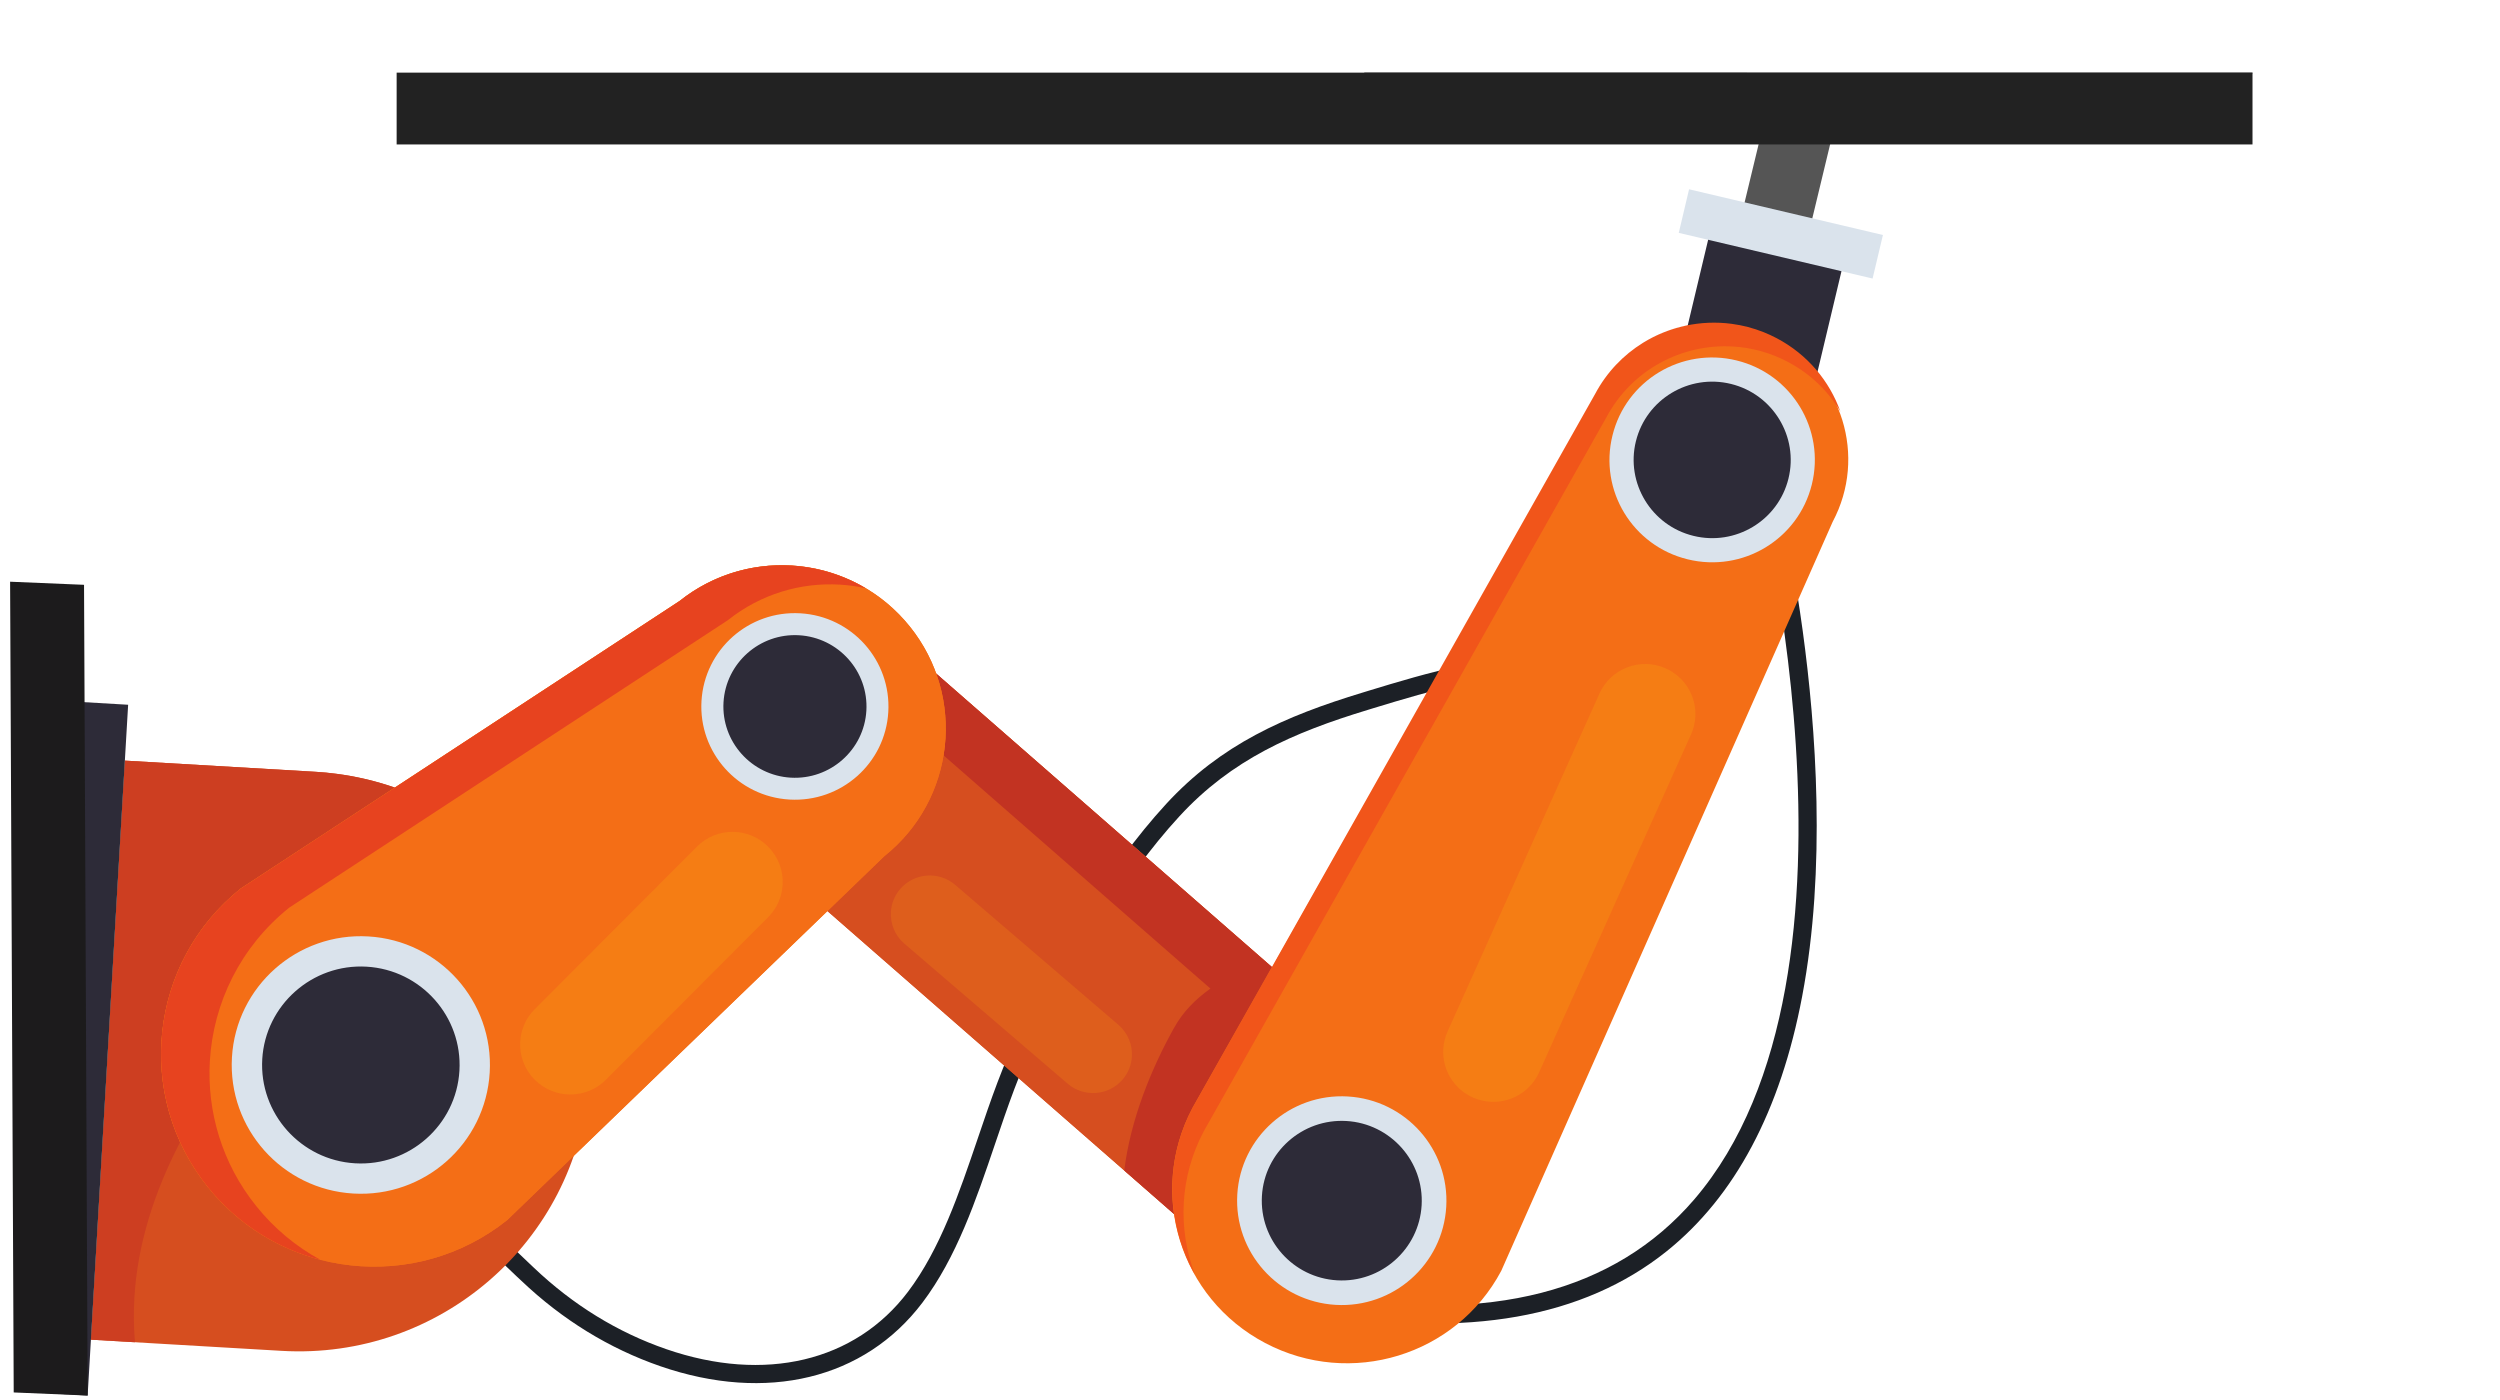
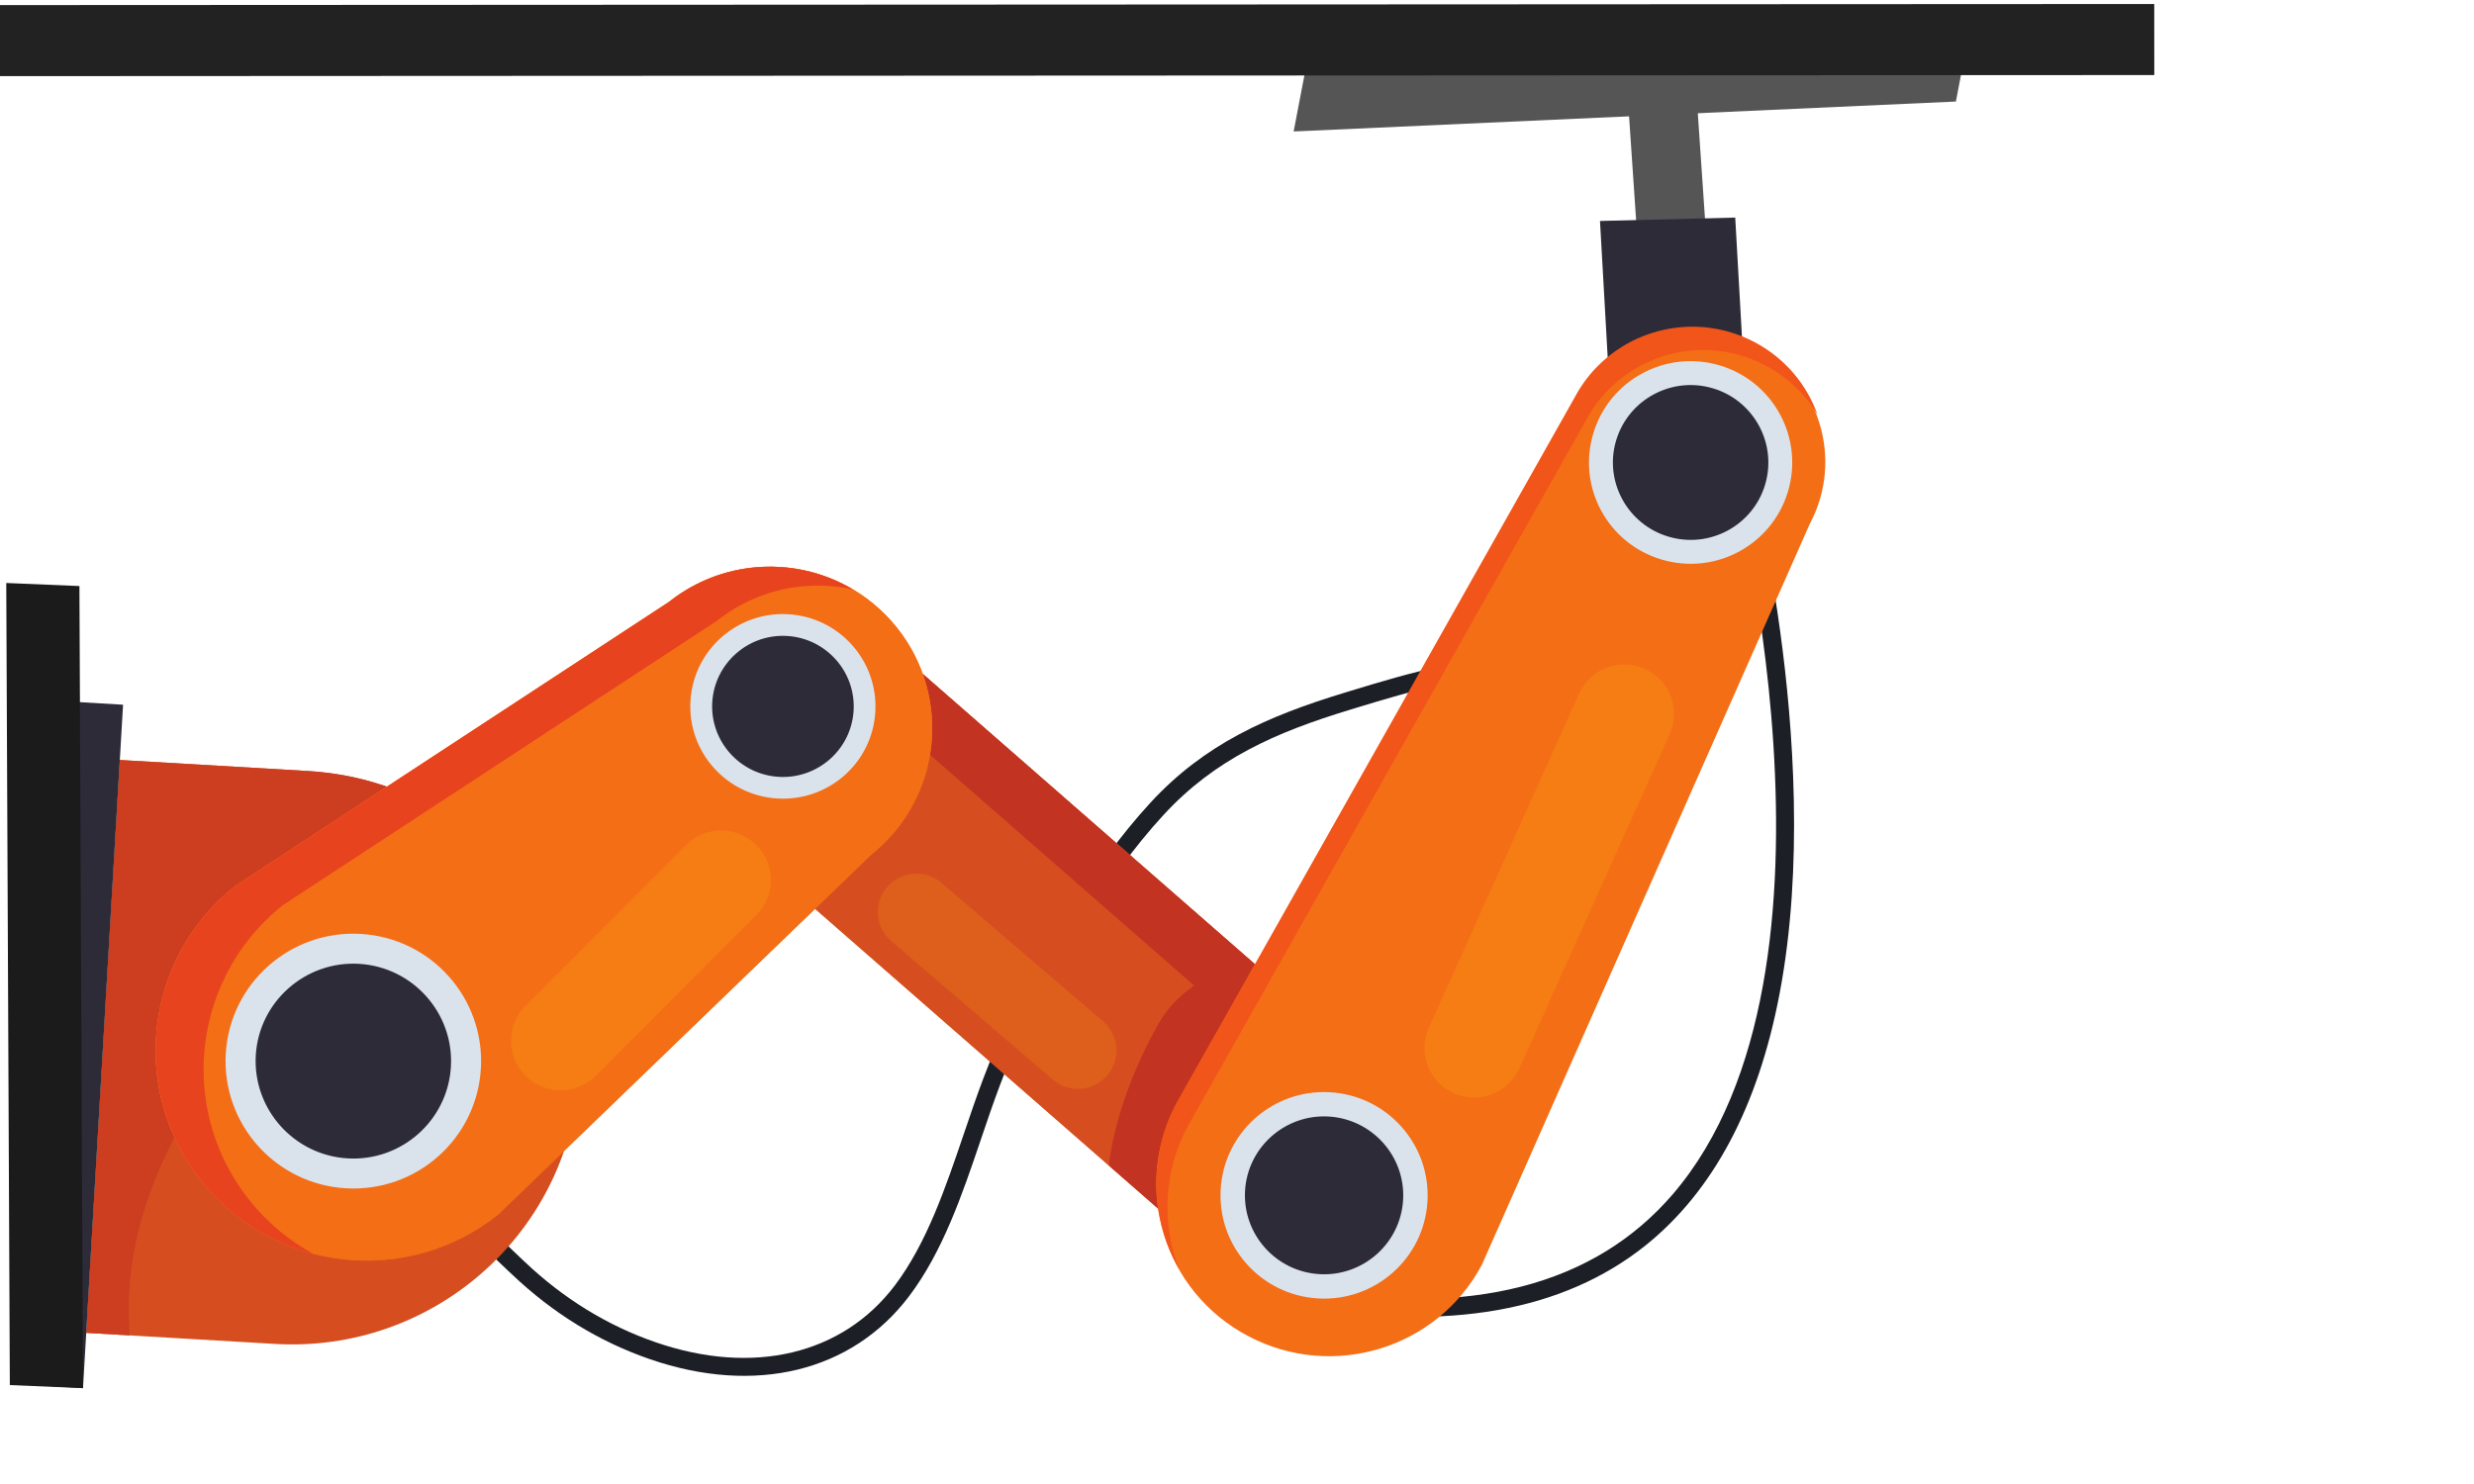
- <svg xmlns="http://www.w3.org/2000/svg" id="svg3994" version="1.1" viewBox="0 0 250 140" height="140mm" width="250mm">
+ <svg xmlns="http://www.w3.org/2000/svg" width="250mm" height="150mm" viewBox="0 0 250 150" version="1.1" id="svg3994">
  <defs id="defs3988" />
  <g id="layer1">
-     <path d="m 225.251,7.263 -88.815,-0.011 -1.884,6.174 88.815,0.011 1.884,-6.174" style="fill:#555555;fill-opacity:1;fill-rule:nonzero;stroke:none;stroke-width:0.132" id="path416" />
-     <path d="m 43.419,117.842 c 1.402,3.3 5.527,7.212 8.258,9.807 l 0.46,0.428 c 4.106,3.905 8.786,6.779 13.901,8.546 10.625,3.666 20.419,1.287 26.204,-6.359 3.409,-4.506 5.368,-10.275 7.257,-15.851 1.246,-3.68 2.535,-7.485 4.206,-10.746 3.745,-7.315 8.365,-15.66 14.244,-22.045 5.212,-5.663 11.312,-8.349 18.87,-10.645 l 0.554,-0.17 c 5.462,-1.662 12.945,-3.937 18.496,-3.156 l 0.253,-1.793 c -5.948,-0.834 -13.651,1.508 -19.276,3.22 l -0.554,0.17 c -7.841,2.381 -14.194,5.19 -19.678,11.15 -6.023,6.547 -10.726,15.025 -14.522,22.447 -1.731,3.378 -3.043,7.246 -4.31,10.984 -1.85,5.444 -3.75,11.07 -6.984,15.35 -5.288,6.987 -14.319,9.134 -24.168,5.737 -4.87,-1.68 -9.328,-4.421 -13.243,-8.144 l -0.459,-0.434 c -2.62,-2.49 -6.587,-6.247 -7.84,-9.203 l -1.669,0.706" style="fill:#1c2026;fill-opacity:1;fill-rule:nonzero;stroke:none;stroke-width:0.196" id="path448" />
-     <path d="m 131.937,131.29 c 14.721,2.556 26.402,0.488 34.707,-6.147 6.845,-5.479 11.41,-14.061 13.573,-25.515 2.425,-12.796 1.369,-26.916 0.058,-36.514 -0.748,-5.488 -1.652,-10.06 -2.274,-12.928 -1.22,-5.571 -1.3,-5.583 -1.937,-5.715 l -1.063,0.692 1.77,0.389 -0.885,-0.193 0.05,0.901 c -0.449,0.027 -0.794,-0.274 -0.9,-0.579 0.167,0.479 13.823,51.603 -5.612,74.263 -7.95,9.25 -20.453,12.472 -37.173,9.565 l -0.313,1.781" style="fill:#1c2026;fill-opacity:1;fill-rule:nonzero;stroke:none;stroke-width:0.196" id="path450" />
-     <path d="m 184.244,9.315 -6.758,-1.627 -6.287,26.081 6.769,1.621 6.276,-26.075" style="fill:#555555;fill-opacity:1;fill-rule:nonzero;stroke:none;stroke-width:0.196" id="path462" />
-     <path d="m 184.574,25.332 -13.328,-3.163 -4.022,16.863 13.331,3.166 4.019,-16.866" style="fill:#2d2b38;fill-opacity:1;fill-rule:nonzero;stroke:none;stroke-width:0.196" id="path464" />
-     <path d="m 188.292,23.499 -19.385,-4.571 -1.031,4.359 19.383,4.568 1.034,-4.356" style="fill:#dae3ec;fill-opacity:1;fill-rule:nonzero;stroke:none;stroke-width:0.196" id="path466" />
-     <path d="m 68.026,61.386 c -2.127,2.347 -3.188,5.283 -3.222,8.218 -0.04,3.473 1.357,6.94 4.144,9.442 l 48.253,42.177 10.008,8.75 c 5.147,4.62 13.075,4.201 17.709,-0.923 2.121,-2.345 3.184,-5.279 3.216,-8.221 0.041,-3.463 -1.359,-6.939 -4.149,-9.446 L 123.084,93.116 85.728,60.463 c -5.145,-4.626 -13.08,-4.203 -17.701,0.923" style="fill:#d64e1f;fill-opacity:1;fill-rule:nonzero;stroke:none;stroke-width:0.196" id="path470" />
-     <path d="m 68.026,61.386 c -2.127,2.347 -3.188,5.283 -3.222,8.218 -0.04,3.473 1.357,6.94 4.144,9.442 l 48.253,42.177 10.008,8.75 c 5.147,4.62 13.075,4.201 17.709,-0.923 2.121,-2.345 3.184,-5.279 3.216,-8.221 0.041,-3.463 -1.359,-6.939 -4.149,-9.446 L 123.084,93.116 85.728,60.463 c -5.145,-4.626 -13.08,-4.203 -17.701,0.923" style="fill:#d64e1f;fill-opacity:1;fill-rule:nonzero;stroke:none;stroke-width:0.196" id="path472" />
-     <path d="m 89.092,91.193 c -0.069,1.169 0.39,2.355 1.349,3.174 l 16.326,14.003 c 1.632,1.396 4.088,1.21 5.49,-0.413 0.577,-0.668 0.883,-1.479 0.931,-2.297 0.069,-1.169 -0.39,-2.355 -1.347,-3.179 L 95.514,88.484 c -1.63,-1.396 -4.088,-1.21 -5.492,0.415 -0.577,0.668 -0.882,1.475 -0.93,2.293" style="fill:#de5e1c;fill-opacity:1;fill-rule:nonzero;stroke:none;stroke-width:0.196" id="path474" />
-     <path d="m 112.425,117.049 v 0 l 4.775,4.18 0.204,0.179 c 1.1e-4,-0.002 2.3e-4,-0.004 -0.002,-0.006 l -0.202,-0.179 -4.776,-4.174 m 10.659,-23.933 4.101,3.584 v 0 l -4.101,-3.584" style="fill:#966578;fill-opacity:1;fill-rule:nonzero;stroke:none;stroke-width:0.196" id="path476" />
-     <path d="m 93.627,67.369 c 0.747,2.085 1.048,4.28 0.921,6.445 -0.034,0.576 -0.097,1.152 -0.192,1.722 l 24.331,21.268 2.356,2.054 c -1.472,1.045 -2.742,2.303 -3.656,3.961 -2.287,4.1 -4.354,9.215 -4.961,14.227 l -2.4e-4,0.004 4.775,4.174 0.202,0.179 c -0.168,-1.161 -0.221,-2.341 -0.152,-3.524 0.142,-2.416 0.794,-4.842 2.001,-7.121 v 0 l 7.932,-14.057 -4.101,-3.584 -29.457,-25.748" style="fill:#c23322;fill-opacity:1;fill-rule:nonzero;stroke:none;stroke-width:0.196" id="path478" />
-     <path d="m 31.562,77.18 -19.075,-1.118 -3.394,57.905 19.075,1.118 c 15.814,0.927 29.411,-10.919 30.687,-26.577 0.019,-0.223 0.04,-0.448 0.053,-0.667 0.897,-15.302 -10.277,-28.532 -25.287,-30.464 -0.68,-0.091 -1.366,-0.157 -2.059,-0.197" style="fill:#d64e1f;fill-opacity:1;fill-rule:nonzero;stroke:none;stroke-width:0.196" id="path480" />
-     <path d="m 12.486,76.062 -3.394,57.905 4.406,0.258 c -0.129,-1.501 -0.144,-2.985 -0.058,-4.456 0.318,-5.42 2.022,-10.631 4.572,-15.556 -1.458,-3.19 -2.07,-6.635 -1.871,-10.026 0.308,-5.251 2.56,-10.371 6.627,-14.198 0.004,-0.001 0.006,-0.006 0.012,-0.009 0.023,-0.02 0.042,-0.041 0.067,-0.061 0.311,-0.29 0.63,-0.572 0.964,-0.845 0.073,-0.062 0.147,-0.123 0.221,-0.184 0.023,-0.014 0.041,-0.029 0.059,-0.046 l 15.391,-10.085 c -1.869,-0.652 -3.829,-1.12 -5.859,-1.383 -0.68,-0.091 -1.366,-0.157 -2.059,-0.197 l -19.075,-1.118" style="fill:#cd3e21;fill-opacity:1;fill-rule:nonzero;stroke:none;stroke-width:0.196" id="path482" />
-     <path d="m 88.434,85.614 c 7.062,-5.632 8.201,-15.921 2.55,-22.96 -5.659,-7.049 -15.966,-8.182 -23.036,-2.547 l -43.859,28.738 c -9.18,7.333 -10.662,20.693 -3.306,29.855 7.354,9.157 20.761,10.636 29.941,3.305 L 88.434,85.614" style="fill:#f46e16;fill-opacity:1;fill-rule:nonzero;stroke:none;stroke-width:0.196" id="path484" />
-     <path d="m 88.434,85.614 c 7.062,-5.632 8.201,-15.921 2.55,-22.96 -5.659,-7.049 -15.966,-8.182 -23.036,-2.547 l -43.859,28.738 c -9.18,7.333 -10.662,20.693 -3.306,29.855 7.354,9.157 20.761,10.636 29.941,3.305 L 88.434,85.614" style="fill:#f46e16;fill-opacity:1;fill-rule:nonzero;stroke:none;stroke-width:0.196" id="path486" />
-     <path d="m 20.782,118.7 v 0 c 2.986,3.717 6.964,6.167 11.249,7.277 0,0 0,0 -7.5e-4,-5e-5 -4.287,-1.114 -8.265,-3.563 -11.247,-7.277 v 0" style="fill:#c23322;fill-opacity:1;fill-rule:nonzero;stroke:none;stroke-width:0.196" id="path488" />
-     <path d="m 22.768,89.989 c 0.004,-10e-4 0.006,-0.006 0.012,-0.009 -0.004,0.004 -0.006,0.007 -0.012,0.009 m 0.077,-0.07 c 0.311,-0.29 0.63,-0.572 0.964,-0.845 -0.333,0.273 -0.653,0.555 -0.964,0.845" style="fill:#b82a22;fill-opacity:1;fill-rule:nonzero;stroke:none;stroke-width:0.196" id="path490" />
-     <path d="m 39.482,78.758 v 0 l 28.465,-18.651 c 3.301,-2.63 7.307,-3.786 11.216,-3.553 1.451,0.085 2.889,0.364 4.272,0.828 -1.389,-0.469 -2.837,-0.748 -4.294,-0.833 -3.901,-0.229 -7.898,0.93 -11.195,3.558 l -28.465,18.651" style="fill:#966578;fill-opacity:1;fill-rule:nonzero;stroke:none;stroke-width:0.196" id="path492" />
-     <path d="m 16.142,104.185 c -0.297,5.06 1.212,10.243 4.64,14.515 v 0 c 2.982,3.713 6.96,6.163 11.247,7.277 -2.396,-1.311 -4.584,-3.098 -6.404,-5.366 -3.426,-4.268 -4.935,-9.449 -4.639,-14.507 0.34,-5.796 3.048,-11.429 7.949,-15.349 l 43.855,-28.74 c 3.298,-2.626 7.295,-3.781 11.196,-3.552 v 0 0 c 0.87,0.051 1.736,0.172 2.584,0.36 -0.996,-0.593 -2.049,-1.075 -3.135,-1.441 -1.383,-0.464 -2.821,-0.743 -4.272,-0.828 -3.909,-0.233 -7.915,0.923 -11.216,3.553 l -28.465,18.651 -15.393,10.087 c -0.018,0.017 -0.035,0.031 -0.059,0.046 -0.074,0.06 -0.149,0.121 -0.222,0.183 -0.333,0.273 -0.653,0.555 -0.964,0.845 -0.024,0.02 -0.047,0.041 -0.067,0.061 -0.004,0.004 -0.006,0.007 -0.012,0.009 -4.066,3.827 -6.319,8.945 -6.626,14.196" style="fill:#e7431f;fill-opacity:1;fill-rule:nonzero;stroke:none;stroke-width:0.196" id="path494" />
-     <path d="m 183.268,52.179 c 3.467,-6.518 0.962,-14.605 -5.599,-18.056 -6.562,-3.447 -14.691,-0.957 -18.162,5.555 l -40.259,71.15 c -4.508,8.477 -1.255,18.99 7.273,23.475 8.532,4.495 19.1,1.261 23.605,-7.221 l 33.142,-74.904" style="fill:#f46e16;fill-opacity:1;fill-rule:nonzero;stroke:none;stroke-width:0.196" id="path496" />
-     <path d="m 164.316,34.279 c 0.002,-0.002 0.006,-0.004 0.008,-0.005 -0.002,0.002 -0.006,0.004 -0.008,0.005" style="fill:#2b2226;fill-opacity:1;fill-rule:nonzero;stroke:none;stroke-width:0.196" id="path498" />
-     <path d="m 173.169,32.378 0.002,0.002 c 1.089,0.142 2.172,0.422 3.227,0.843 -1.055,-0.421 -2.14,-0.703 -3.229,-0.845" style="fill:#9f82ab;fill-opacity:1;fill-rule:nonzero;stroke:none;stroke-width:0.196" id="path500" />
-     <path d="m 164.332,34.268 c 2.62,-1.611 5.748,-2.296 8.839,-1.889 l -0.002,-0.002 c -0.323,-0.043 -0.646,-0.073 -0.968,-0.092 -2.77,-0.162 -5.523,0.539 -7.869,1.983" style="fill:#2b2226;fill-opacity:1;fill-rule:nonzero;stroke:none;stroke-width:0.196" id="path502" />
-     <path d="m 117.267,117.871 c -0.196,3.356 0.593,6.693 2.234,9.597 -0.875,-2.289 -1.264,-4.754 -1.12,-7.227 0.141,-2.416 0.79,-4.84 1.997,-7.115 l 40.246,-71.363 c 2.539,-4.791 7.578,-7.411 12.671,-7.112 1.861,0.109 3.73,0.606 5.488,1.538 2.264,1.188 4.043,2.935 5.26,4.979 -1.085,-3.048 -3.276,-5.715 -6.373,-7.348 -0.424,-0.223 -0.854,-0.421 -1.289,-0.596 -1.055,-0.421 -2.138,-0.701 -3.227,-0.843 -3.091,-0.407 -6.218,0.278 -8.838,1.889 -0.002,0.002 -0.004,0.004 -0.008,0.005 -0.002,0.002 -0.006,0.004 -0.008,0.005 -1.958,1.211 -3.633,2.941 -4.79,5.118 l -40.246,71.362 v 0 c -1.206,2.277 -1.856,4.701 -1.997,7.113" style="fill:#f1551a;fill-opacity:1;fill-rule:nonzero;stroke:none;stroke-width:0.196" id="path504" />
-     <path d="m 36.838,93.643 c 7.12,0.417 12.549,6.51 12.133,13.606 -0.416,7.106 -6.521,12.522 -13.64,12.105 -7.118,-0.417 -12.553,-6.51 -12.137,-13.616 0.416,-7.096 6.526,-12.512 13.643,-12.095" style="fill:#dae3ec;fill-opacity:1;fill-rule:nonzero;stroke:none;stroke-width:0.196" id="path506" />
-     <path d="m 26.226,105.916 c -0.318,5.424 3.849,10.097 9.282,10.415 5.439,0.319 10.117,-3.836 10.435,-9.259 0.317,-5.416 -3.844,-10.086 -9.283,-10.405 -5.433,-0.318 -10.117,3.834 -10.435,9.25" style="fill:#2d2b38;fill-opacity:1;fill-rule:nonzero;stroke:none;stroke-width:0.196" id="path508" />
-     <path d="m 80.034,61.33 c 5.164,0.303 9.098,4.718 8.796,9.868 -0.301,5.144 -4.724,9.06 -9.888,8.757 -5.154,-0.302 -9.094,-4.708 -8.793,-9.852 0.302,-5.15 4.73,-9.075 9.885,-8.773" style="fill:#dae3ec;fill-opacity:1;fill-rule:nonzero;stroke:none;stroke-width:0.196" id="path510" />
-     <path d="m 72.351,70.232 c -0.23,3.926 2.791,7.304 6.72,7.534 3.943,0.231 7.336,-2.771 7.566,-6.697 0.23,-3.932 -2.789,-7.313 -6.731,-7.544 -3.929,-0.23 -7.324,2.775 -7.555,6.707" style="fill:#2d2b38;fill-opacity:1;fill-rule:nonzero;stroke:none;stroke-width:0.196" id="path512" />
-     <path d="m 173.671,36.048 c 5.51,1.353 8.871,6.907 7.513,12.396 -1.354,5.493 -6.916,8.843 -12.426,7.486 -5.505,-1.346 -8.874,-6.894 -7.509,-12.39 1.354,-5.495 6.918,-8.845 12.422,-7.493" style="fill:#dae3ec;fill-opacity:1;fill-rule:nonzero;stroke:none;stroke-width:0.196" id="path514" />
-     <path d="m 163.591,44.12 c -1.034,4.187 1.545,8.439 5.754,9.466 4.201,1.038 8.465,-1.526 9.499,-5.721 1.036,-4.195 -1.544,-8.441 -5.751,-9.473 -4.205,-1.032 -8.465,1.535 -9.501,5.728" style="fill:#2d2b38;fill-opacity:1;fill-rule:nonzero;stroke:none;stroke-width:0.196" id="path516" />
-     <path d="m 134.786,109.648 c 5.769,0.338 10.176,5.278 9.839,11.027 -0.338,5.759 -5.292,10.15 -11.061,9.812 -5.767,-0.338 -10.172,-5.278 -9.835,-11.037 0.337,-5.749 5.289,-10.141 11.056,-9.803" style="fill:#dae3ec;fill-opacity:1;fill-rule:nonzero;stroke:none;stroke-width:0.196" id="path518" />
-     <path d="m 126.192,119.595 c -0.258,4.398 3.114,8.179 7.516,8.437 4.402,0.258 8.197,-3.103 8.455,-7.501 0.257,-4.39 -3.119,-8.173 -7.521,-8.431 -4.402,-0.258 -8.193,3.106 -8.45,7.495" style="fill:#2d2b38;fill-opacity:1;fill-rule:nonzero;stroke:none;stroke-width:0.196" id="path520" />
-     <path d="m 1.394,139.123 4.049,-69.08 7.371,0.432 -4.049,69.08 -7.371,-0.432" style="fill:#2d2b38;fill-opacity:1;fill-rule:nonzero;stroke:none;stroke-width:0.196" id="path522" />
-     <path d="m 1.371,139.245 -0.36,-81.074 7.393,0.31 0.36,81.074 -7.393,-0.31" style="fill:#1c1b1c;fill-opacity:1;fill-rule:nonzero;stroke:none;stroke-width:0.196" id="path524" />
-     <path d="m 144.329,104.893 c -0.119,2.025 1.015,4.003 2.987,4.869 2.538,1.111 5.499,-0.035 6.611,-2.564 l 15.188,-33.778 c 0.248,-0.561 0.384,-1.145 0.418,-1.722 0.119,-2.029 -1.016,-4.007 -2.995,-4.873 -2.529,-1.115 -5.493,0.036 -6.606,2.56 l -15.182,33.782 c -0.25,0.563 -0.386,1.146 -0.42,1.726" style="fill:#f57d14;fill-opacity:1;fill-rule:nonzero;stroke:none;stroke-width:0.196" id="path528" />
-     <path d="m 52.022,104.151 c -0.081,1.38 0.408,2.786 1.466,3.837 1.964,1.948 5.144,1.948 7.097,-0.006 l 16.228,-16.262 c 0.898,-0.898 1.381,-2.055 1.45,-3.23 0.081,-1.38 -0.41,-2.788 -1.469,-3.843 -1.964,-1.952 -5.14,-1.948 -7.091,0.009 l -16.226,16.26 c -0.902,0.9 -1.386,2.058 -1.454,3.235" style="fill:#f57d14;fill-opacity:1;fill-rule:nonzero;stroke:none;stroke-width:0.196" id="path530" />
-     <rect y="7.263" x="39.664" height="7.182" width="185.586" id="rect896" style="fill:#222222;fill-rule:evenodd;stroke-width:0.226;fill-opacity:1" />
+     <path id="path416" style="fill:#555555;fill-opacity:1;fill-rule:nonzero;stroke:none;stroke-width:0.114" d="m 198.839,4.029 -66.921,3.026 -1.194,6.234 66.921,-3.026 1.194,-6.234" />
+     <path id="path448" style="fill:#1c2026;fill-opacity:1;fill-rule:nonzero;stroke:none;stroke-width:0.196" d="m 43.041,118.598 c 1.402,3.3 5.527,7.212 8.258,9.807 l 0.46,0.428 c 4.106,3.905 8.786,6.779 13.901,8.546 10.625,3.666 20.419,1.287 26.204,-6.359 3.409,-4.506 5.368,-10.275 7.257,-15.851 1.246,-3.68 2.535,-7.485 4.206,-10.746 3.745,-7.315 8.365,-15.66 14.244,-22.045 5.212,-5.663 11.312,-8.349 18.87,-10.645 l 0.554,-0.17 c 5.462,-1.662 12.945,-3.937 18.496,-3.156 l 0.253,-1.793 c -5.948,-0.834 -13.651,1.508 -19.276,3.22 l -0.554,0.17 c -7.841,2.381 -14.194,5.19 -19.678,11.15 -6.023,6.547 -10.726,15.025 -14.522,22.447 -1.731,3.378 -3.043,7.246 -4.31,10.984 -1.85,5.444 -3.75,11.07 -6.984,15.35 -5.288,6.987 -14.319,9.134 -24.168,5.737 -4.87,-1.68 -9.328,-4.421 -13.243,-8.144 l -0.459,-0.434 c -2.62,-2.49 -6.587,-6.247 -7.84,-9.203 l -1.669,0.706" />
+     <path id="path450" style="fill:#1c2026;fill-opacity:1;fill-rule:nonzero;stroke:none;stroke-width:0.196" d="m 131.559,132.046 c 14.721,2.556 26.402,0.488 34.707,-6.147 6.845,-5.479 11.41,-14.061 13.573,-25.515 2.425,-12.796 1.369,-26.916 0.058,-36.514 -0.748,-5.488 -1.652,-10.06 -2.274,-12.928 -1.22,-5.571 -1.3,-5.583 -1.937,-5.715 l -1.063,0.692 1.77,0.389 -0.885,-0.193 0.05,0.901 c -0.449,0.027 -0.794,-0.274 -0.9,-0.579 0.167,0.479 13.823,51.603 -5.612,74.263 -7.95,9.25 -20.453,12.472 -37.173,9.565 l -0.313,1.781" />
+     <path id="path462" style="fill:#555555;fill-opacity:1;fill-rule:nonzero;stroke:none;stroke-width:0.196" d="m 171.469,10.046 -6.935,0.473 1.816,26.766 6.944,-0.481 -1.825,-26.757" />
+     <path id="path464" style="fill:#2d2b38;fill-opacity:1;fill-rule:nonzero;stroke:none;stroke-width:0.196" d="m 175.346,21.992 -13.665,0.342 0.978,17.354 13.668,-0.34 -0.981,-17.356" />
+     <path id="path470" style="fill:#d64e1f;fill-opacity:1;fill-rule:nonzero;stroke:none;stroke-width:0.196" d="m 67.648,62.142 c -2.127,2.347 -3.188,5.283 -3.222,8.218 -0.04,3.473 1.357,6.94 4.144,9.442 l 48.253,42.177 10.008,8.75 c 5.147,4.62 13.075,4.201 17.709,-0.923 2.121,-2.345 3.184,-5.279 3.216,-8.221 0.041,-3.463 -1.359,-6.939 -4.149,-9.446 L 122.706,93.872 85.35,61.219 c -5.145,-4.626 -13.08,-4.203 -17.701,0.923" />
+     <path id="path472" style="fill:#d64e1f;fill-opacity:1;fill-rule:nonzero;stroke:none;stroke-width:0.196" d="m 67.648,62.142 c -2.127,2.347 -3.188,5.283 -3.222,8.218 -0.04,3.473 1.357,6.94 4.144,9.442 l 48.253,42.177 10.008,8.75 c 5.147,4.62 13.075,4.201 17.709,-0.923 2.121,-2.345 3.184,-5.279 3.216,-8.221 0.041,-3.463 -1.359,-6.939 -4.149,-9.446 L 122.706,93.872 85.35,61.219 c -5.145,-4.626 -13.08,-4.203 -17.701,0.923" />
+     <path id="path474" style="fill:#de5e1c;fill-opacity:1;fill-rule:nonzero;stroke:none;stroke-width:0.196" d="m 88.714,91.949 c -0.069,1.169 0.39,2.355 1.349,3.174 L 106.389,109.125 c 1.632,1.396 4.088,1.21 5.49,-0.413 0.577,-0.668 0.883,-1.479 0.931,-2.297 0.069,-1.169 -0.39,-2.355 -1.347,-3.179 L 95.137,89.24 c -1.63,-1.396 -4.088,-1.21 -5.492,0.415 -0.577,0.668 -0.882,1.475 -0.93,2.293" />
+     <path id="path476" style="fill:#966578;fill-opacity:1;fill-rule:nonzero;stroke:none;stroke-width:0.196" d="m 112.047,117.805 v 0 l 4.775,4.18 0.204,0.179 c 1.1e-4,-0.002 2.3e-4,-0.004 -0.002,-0.006 l -0.202,-0.179 -4.776,-4.174 m 10.659,-23.933 4.101,3.584 v 0 l -4.101,-3.584" />
+     <path id="path478" style="fill:#c23322;fill-opacity:1;fill-rule:nonzero;stroke:none;stroke-width:0.196" d="m 93.249,68.124 c 0.747,2.085 1.048,4.28 0.921,6.445 -0.034,0.576 -0.097,1.152 -0.192,1.722 l 24.331,21.268 2.356,2.054 c -1.472,1.045 -2.742,2.303 -3.656,3.961 -2.287,4.1 -4.354,9.215 -4.961,14.227 l -2.4e-4,0.004 4.775,4.174 0.202,0.179 c -0.168,-1.161 -0.221,-2.341 -0.152,-3.524 0.142,-2.416 0.794,-4.842 2.001,-7.121 v 0 l 7.932,-14.057 -4.101,-3.584 -29.457,-25.748" />
+     <path id="path480" style="fill:#d64e1f;fill-opacity:1;fill-rule:nonzero;stroke:none;stroke-width:0.196" d="m 31.184,77.936 -19.075,-1.118 -3.394,57.905 19.075,1.118 c 15.814,0.927 29.411,-10.919 30.687,-26.577 0.019,-0.223 0.04,-0.448 0.053,-0.667 0.897,-15.302 -10.277,-28.532 -25.287,-30.464 -0.68,-0.091 -1.366,-0.157 -2.059,-0.197" />
+     <path id="path482" style="fill:#cd3e21;fill-opacity:1;fill-rule:nonzero;stroke:none;stroke-width:0.196" d="m 12.108,76.818 -3.394,57.905 4.406,0.258 c -0.129,-1.501 -0.144,-2.985 -0.058,-4.456 0.318,-5.42 2.022,-10.631 4.572,-15.556 -1.458,-3.19 -2.07,-6.635 -1.871,-10.026 0.308,-5.251 2.56,-10.371 6.627,-14.198 0.004,-0.001 0.006,-0.006 0.012,-0.009 0.023,-0.02 0.042,-0.041 0.067,-0.061 0.311,-0.29 0.63,-0.572 0.964,-0.845 0.073,-0.062 0.147,-0.123 0.221,-0.184 0.023,-0.014 0.041,-0.029 0.059,-0.046 l 15.391,-10.085 c -1.869,-0.652 -3.829,-1.12 -5.859,-1.383 -0.68,-0.091 -1.366,-0.157 -2.059,-0.197 l -19.075,-1.118" />
+     <path id="path484" style="fill:#f46e16;fill-opacity:1;fill-rule:nonzero;stroke:none;stroke-width:0.196" d="m 88.056,86.369 c 7.062,-5.632 8.201,-15.921 2.55,-22.96 -5.659,-7.049 -15.966,-8.182 -23.036,-2.547 l -43.859,28.738 c -9.18,7.333 -10.662,20.693 -3.306,29.855 7.354,9.157 20.761,10.636 29.941,3.305 L 88.056,86.369" />
+     <path id="path486" style="fill:#f46e16;fill-opacity:1;fill-rule:nonzero;stroke:none;stroke-width:0.196" d="m 88.056,86.369 c 7.062,-5.632 8.201,-15.921 2.55,-22.96 -5.659,-7.049 -15.966,-8.182 -23.036,-2.547 l -43.859,28.738 c -9.18,7.333 -10.662,20.693 -3.306,29.855 7.354,9.157 20.761,10.636 29.941,3.305 L 88.056,86.369" />
+     <path id="path488" style="fill:#c23322;fill-opacity:1;fill-rule:nonzero;stroke:none;stroke-width:0.196" d="m 20.404,119.456 v 0 c 2.986,3.717 6.964,6.167 11.249,7.277 0,0 0,0 -7.5e-4,-5e-5 -4.287,-1.114 -8.265,-3.563 -11.247,-7.277 v 0" />
+     <path id="path490" style="fill:#b82a22;fill-opacity:1;fill-rule:nonzero;stroke:none;stroke-width:0.196" d="m 22.39,90.745 c 0.004,-0.001 0.006,-0.006 0.012,-0.009 -0.004,0.004 -0.006,0.007 -0.012,0.009 m 0.077,-0.07 c 0.311,-0.29 0.63,-0.572 0.964,-0.845 -0.333,0.273 -0.653,0.555 -0.964,0.845" />
+     <path id="path492" style="fill:#966578;fill-opacity:1;fill-rule:nonzero;stroke:none;stroke-width:0.196" d="m 39.104,79.514 v 0 l 28.465,-18.651 c 3.301,-2.63 7.307,-3.786 11.216,-3.553 1.451,0.085 2.889,0.364 4.272,0.828 -1.389,-0.469 -2.837,-0.748 -4.294,-0.833 -3.901,-0.229 -7.898,0.93 -11.195,3.558 l -28.465,18.651" />
+     <path id="path494" style="fill:#e7431f;fill-opacity:1;fill-rule:nonzero;stroke:none;stroke-width:0.196" d="m 15.764,104.941 c -0.297,5.06 1.212,10.243 4.64,14.515 v 0 c 2.982,3.713 6.96,6.163 11.247,7.277 -2.396,-1.311 -4.584,-3.098 -6.404,-5.366 -3.426,-4.268 -4.935,-9.449 -4.639,-14.507 0.34,-5.796 3.048,-11.429 7.949,-15.349 l 43.855,-28.74 c 3.298,-2.626 7.295,-3.781 11.196,-3.552 v 0 0 c 0.87,0.051 1.736,0.172 2.584,0.36 -0.996,-0.593 -2.049,-1.075 -3.135,-1.441 -1.383,-0.464 -2.821,-0.743 -4.272,-0.828 -3.909,-0.233 -7.915,0.923 -11.216,3.553 l -28.465,18.651 -15.393,10.087 c -0.018,0.017 -0.035,0.031 -0.059,0.046 -0.074,0.06 -0.149,0.121 -0.222,0.183 -0.333,0.273 -0.653,0.555 -0.964,0.845 -0.024,0.02 -0.047,0.041 -0.067,0.061 -0.004,0.004 -0.006,0.007 -0.012,0.009 -4.066,3.827 -6.319,8.945 -6.626,14.196" />
+     <path id="path496" style="fill:#f46e16;fill-opacity:1;fill-rule:nonzero;stroke:none;stroke-width:0.196" d="m 182.89,52.935 c 3.467,-6.518 0.962,-14.605 -5.599,-18.056 -6.562,-3.447 -14.691,-0.957 -18.162,5.555 l -40.259,71.15 c -4.508,8.477 -1.255,18.99 7.273,23.475 8.532,4.495 19.1,1.261 23.605,-7.221 l 33.142,-74.904" />
+     <path id="path498" style="fill:#2b2226;fill-opacity:1;fill-rule:nonzero;stroke:none;stroke-width:0.196" d="m 163.938,35.035 c 0.002,-0.002 0.006,-0.004 0.008,-0.005 -0.002,0.002 -0.006,0.004 -0.008,0.005" />
+     <path id="path500" style="fill:#9f82ab;fill-opacity:1;fill-rule:nonzero;stroke:none;stroke-width:0.196" d="m 172.791,33.134 0.002,0.002 c 1.089,0.142 2.172,0.422 3.227,0.843 -1.055,-0.421 -2.14,-0.703 -3.229,-0.845" />
+     <path id="path502" style="fill:#2b2226;fill-opacity:1;fill-rule:nonzero;stroke:none;stroke-width:0.196" d="m 163.954,35.024 c 2.62,-1.611 5.748,-2.296 8.839,-1.889 l -0.002,-0.002 c -0.323,-0.043 -0.646,-0.073 -0.968,-0.092 -2.77,-0.162 -5.523,0.539 -7.869,1.983" />
+     <path id="path504" style="fill:#f1551a;fill-opacity:1;fill-rule:nonzero;stroke:none;stroke-width:0.196" d="m 116.889,118.627 c -0.196,3.356 0.593,6.693 2.234,9.597 -0.875,-2.289 -1.264,-4.754 -1.12,-7.227 0.141,-2.416 0.79,-4.84 1.997,-7.115 l 40.246,-71.363 c 2.539,-4.791 7.578,-7.411 12.671,-7.112 1.861,0.109 3.73,0.606 5.488,1.538 2.264,1.188 4.043,2.935 5.26,4.979 -1.085,-3.048 -3.276,-5.715 -6.373,-7.348 -0.424,-0.223 -0.854,-0.421 -1.289,-0.596 -1.055,-0.421 -2.138,-0.701 -3.227,-0.843 -3.091,-0.407 -6.218,0.278 -8.838,1.889 -0.002,0.002 -0.004,0.004 -0.008,0.005 -0.002,0.002 -0.006,0.004 -0.008,0.005 -1.958,1.211 -3.633,2.941 -4.79,5.118 l -40.246,71.362 v 0 c -1.206,2.277 -1.856,4.701 -1.997,7.113" />
+     <path id="path506" style="fill:#dae3ec;fill-opacity:1;fill-rule:nonzero;stroke:none;stroke-width:0.196" d="m 36.46,94.399 c 7.12,0.417 12.549,6.51 12.133,13.606 -0.416,7.106 -6.521,12.522 -13.64,12.105 -7.118,-0.417 -12.553,-6.51 -12.137,-13.616 0.416,-7.096 6.526,-12.512 13.643,-12.095" />
+     <path id="path508" style="fill:#2d2b38;fill-opacity:1;fill-rule:nonzero;stroke:none;stroke-width:0.196" d="m 25.848,106.672 c -0.318,5.424 3.849,10.097 9.282,10.415 5.439,0.319 10.117,-3.836 10.435,-9.259 0.317,-5.416 -3.844,-10.086 -9.283,-10.405 -5.433,-0.318 -10.117,3.834 -10.435,9.25" />
+     <path id="path510" style="fill:#dae3ec;fill-opacity:1;fill-rule:nonzero;stroke:none;stroke-width:0.196" d="m 79.656,62.086 c 5.164,0.303 9.098,4.718 8.796,9.868 -0.301,5.144 -4.724,9.06 -9.888,8.757 -5.154,-0.302 -9.094,-4.708 -8.793,-9.852 0.302,-5.15 4.73,-9.075 9.885,-8.773" />
+     <path id="path512" style="fill:#2d2b38;fill-opacity:1;fill-rule:nonzero;stroke:none;stroke-width:0.196" d="m 71.973,70.988 c -0.23,3.926 2.791,7.304 6.72,7.534 3.943,0.231 7.336,-2.771 7.566,-6.697 0.23,-3.932 -2.789,-7.313 -6.731,-7.544 -3.929,-0.23 -7.324,2.775 -7.555,6.707" />
+     <path id="path514" style="fill:#dae3ec;fill-opacity:1;fill-rule:nonzero;stroke:none;stroke-width:0.196" d="m 173.293,36.804 c 5.51,1.353 8.871,6.907 7.513,12.396 -1.354,5.493 -6.916,8.843 -12.426,7.486 -5.505,-1.346 -8.874,-6.894 -7.509,-12.39 1.354,-5.495 6.918,-8.845 12.422,-7.493" />
+     <path id="path516" style="fill:#2d2b38;fill-opacity:1;fill-rule:nonzero;stroke:none;stroke-width:0.196" d="m 163.213,44.876 c -1.034,4.187 1.545,8.439 5.754,9.466 4.201,1.038 8.465,-1.526 9.499,-5.721 1.036,-4.195 -1.544,-8.441 -5.751,-9.473 -4.205,-1.032 -8.465,1.535 -9.501,5.728" />
+     <path id="path518" style="fill:#dae3ec;fill-opacity:1;fill-rule:nonzero;stroke:none;stroke-width:0.196" d="m 134.408,110.404 c 5.769,0.338 10.176,5.278 9.839,11.027 -0.338,5.759 -5.292,10.15 -11.061,9.812 -5.767,-0.338 -10.172,-5.278 -9.835,-11.037 0.337,-5.749 5.289,-10.141 11.056,-9.803" />
+     <path id="path520" style="fill:#2d2b38;fill-opacity:1;fill-rule:nonzero;stroke:none;stroke-width:0.196" d="m 125.814,120.351 c -0.258,4.398 3.114,8.179 7.516,8.437 4.402,0.258 8.197,-3.103 8.455,-7.501 0.257,-4.39 -3.119,-8.173 -7.521,-8.431 -4.402,-0.258 -8.193,3.106 -8.45,7.495" />
+     <path id="path522" style="fill:#2d2b38;fill-opacity:1;fill-rule:nonzero;stroke:none;stroke-width:0.196" d="m 1.016,139.879 4.049,-69.08 7.371,0.432 -4.049,69.08 -7.371,-0.432" />
+     <path id="path524" style="fill:#1c1b1c;fill-opacity:1;fill-rule:nonzero;stroke:none;stroke-width:0.196" d="m 0.993,140.001 -0.36,-81.074 7.393,0.31 0.36,81.074 -7.393,-0.31" />
+     <path id="path528" style="fill:#f57d14;fill-opacity:1;fill-rule:nonzero;stroke:none;stroke-width:0.196" d="m 143.951,105.648 c -0.119,2.025 1.015,4.003 2.987,4.869 2.538,1.111 5.499,-0.035 6.611,-2.564 l 15.188,-33.778 c 0.248,-0.561 0.384,-1.145 0.418,-1.722 0.119,-2.029 -1.016,-4.007 -2.995,-4.873 -2.529,-1.115 -5.493,0.036 -6.606,2.56 l -15.182,33.782 c -0.25,0.563 -0.386,1.146 -0.42,1.726" />
+     <path id="path530" style="fill:#f57d14;fill-opacity:1;fill-rule:nonzero;stroke:none;stroke-width:0.196" d="m 51.644,104.907 c -0.081,1.38 0.408,2.786 1.466,3.837 1.964,1.948 5.144,1.948 7.097,-0.006 l 16.228,-16.262 c 0.898,-0.898 1.381,-2.055 1.45,-3.23 0.081,-1.38 -0.41,-2.788 -1.469,-3.843 -1.964,-1.952 -5.14,-1.948 -7.091,0.009 l -16.226,16.26 c -0.902,0.9 -1.386,2.058 -1.454,3.235" />
+     <rect transform="matrix(-0.9999999,5.0450517e-4,-6.9429595e-4,-0.9999998,0,0)" style="fill:#222222;fill-opacity:1;fill-rule:evenodd;stroke-width:0.245" id="rect896" width="217.714" height="7.182" x="-217.688" y="-7.696" />
  </g>
</svg>
